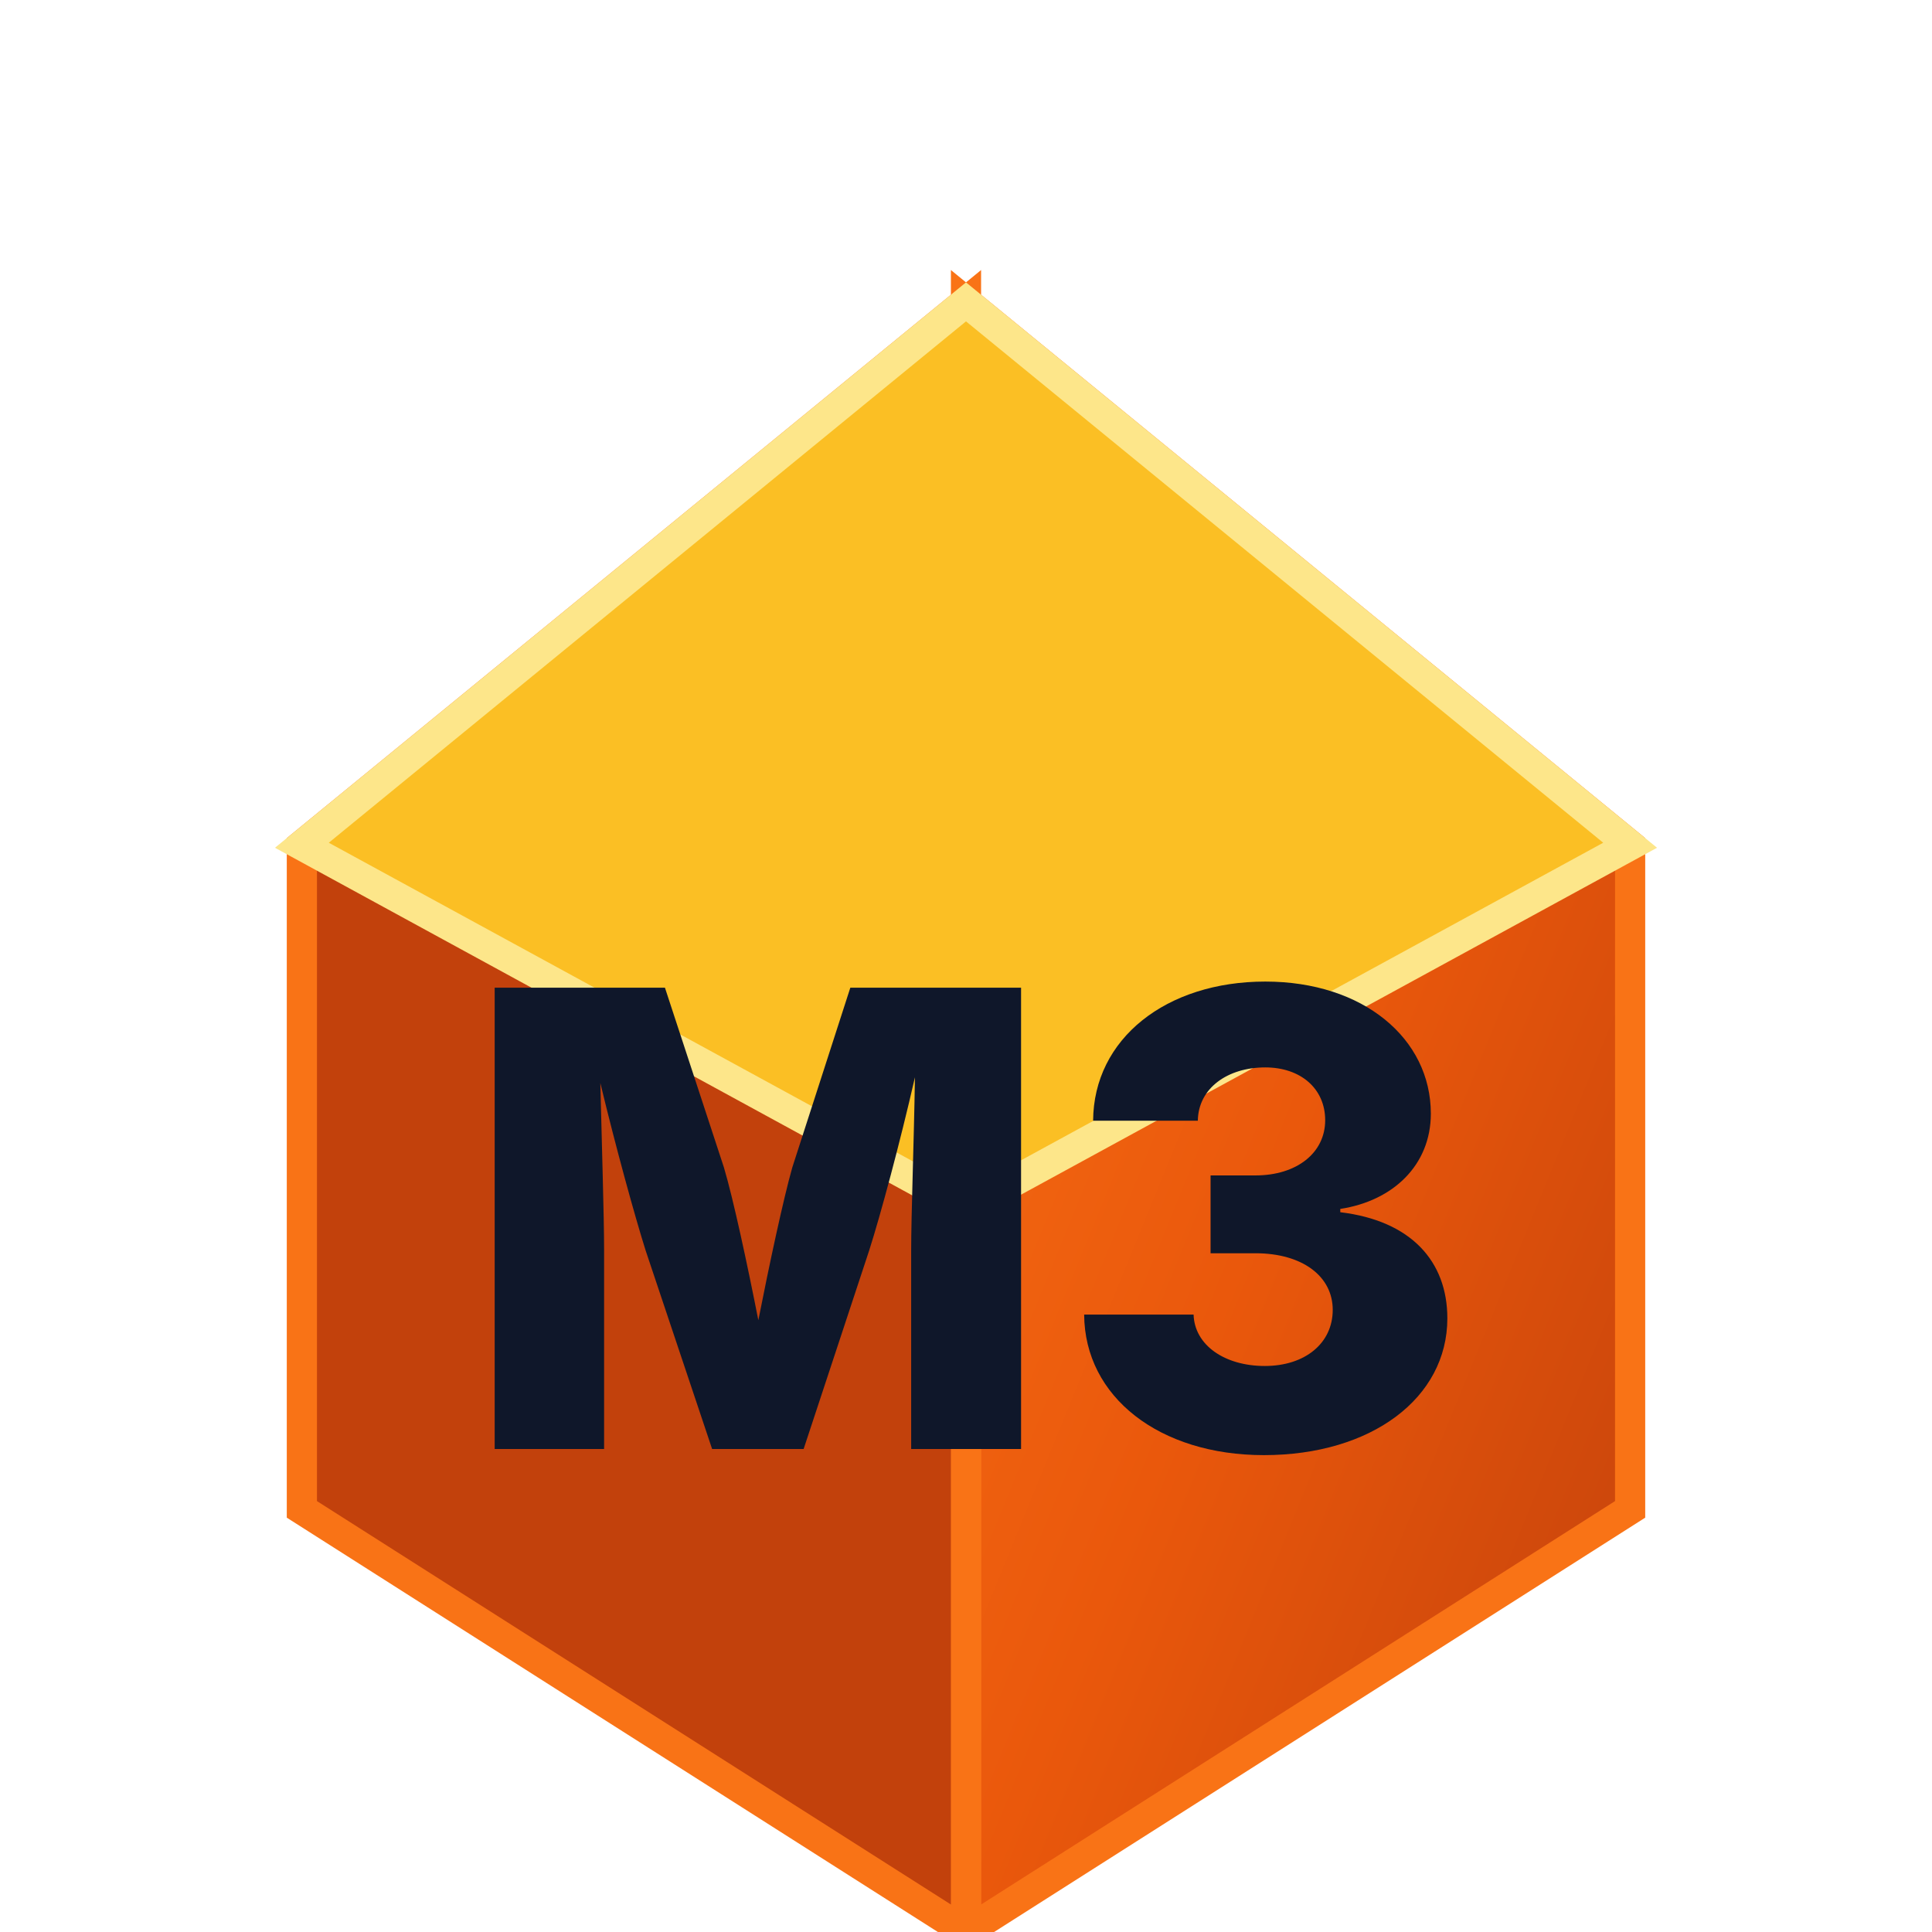
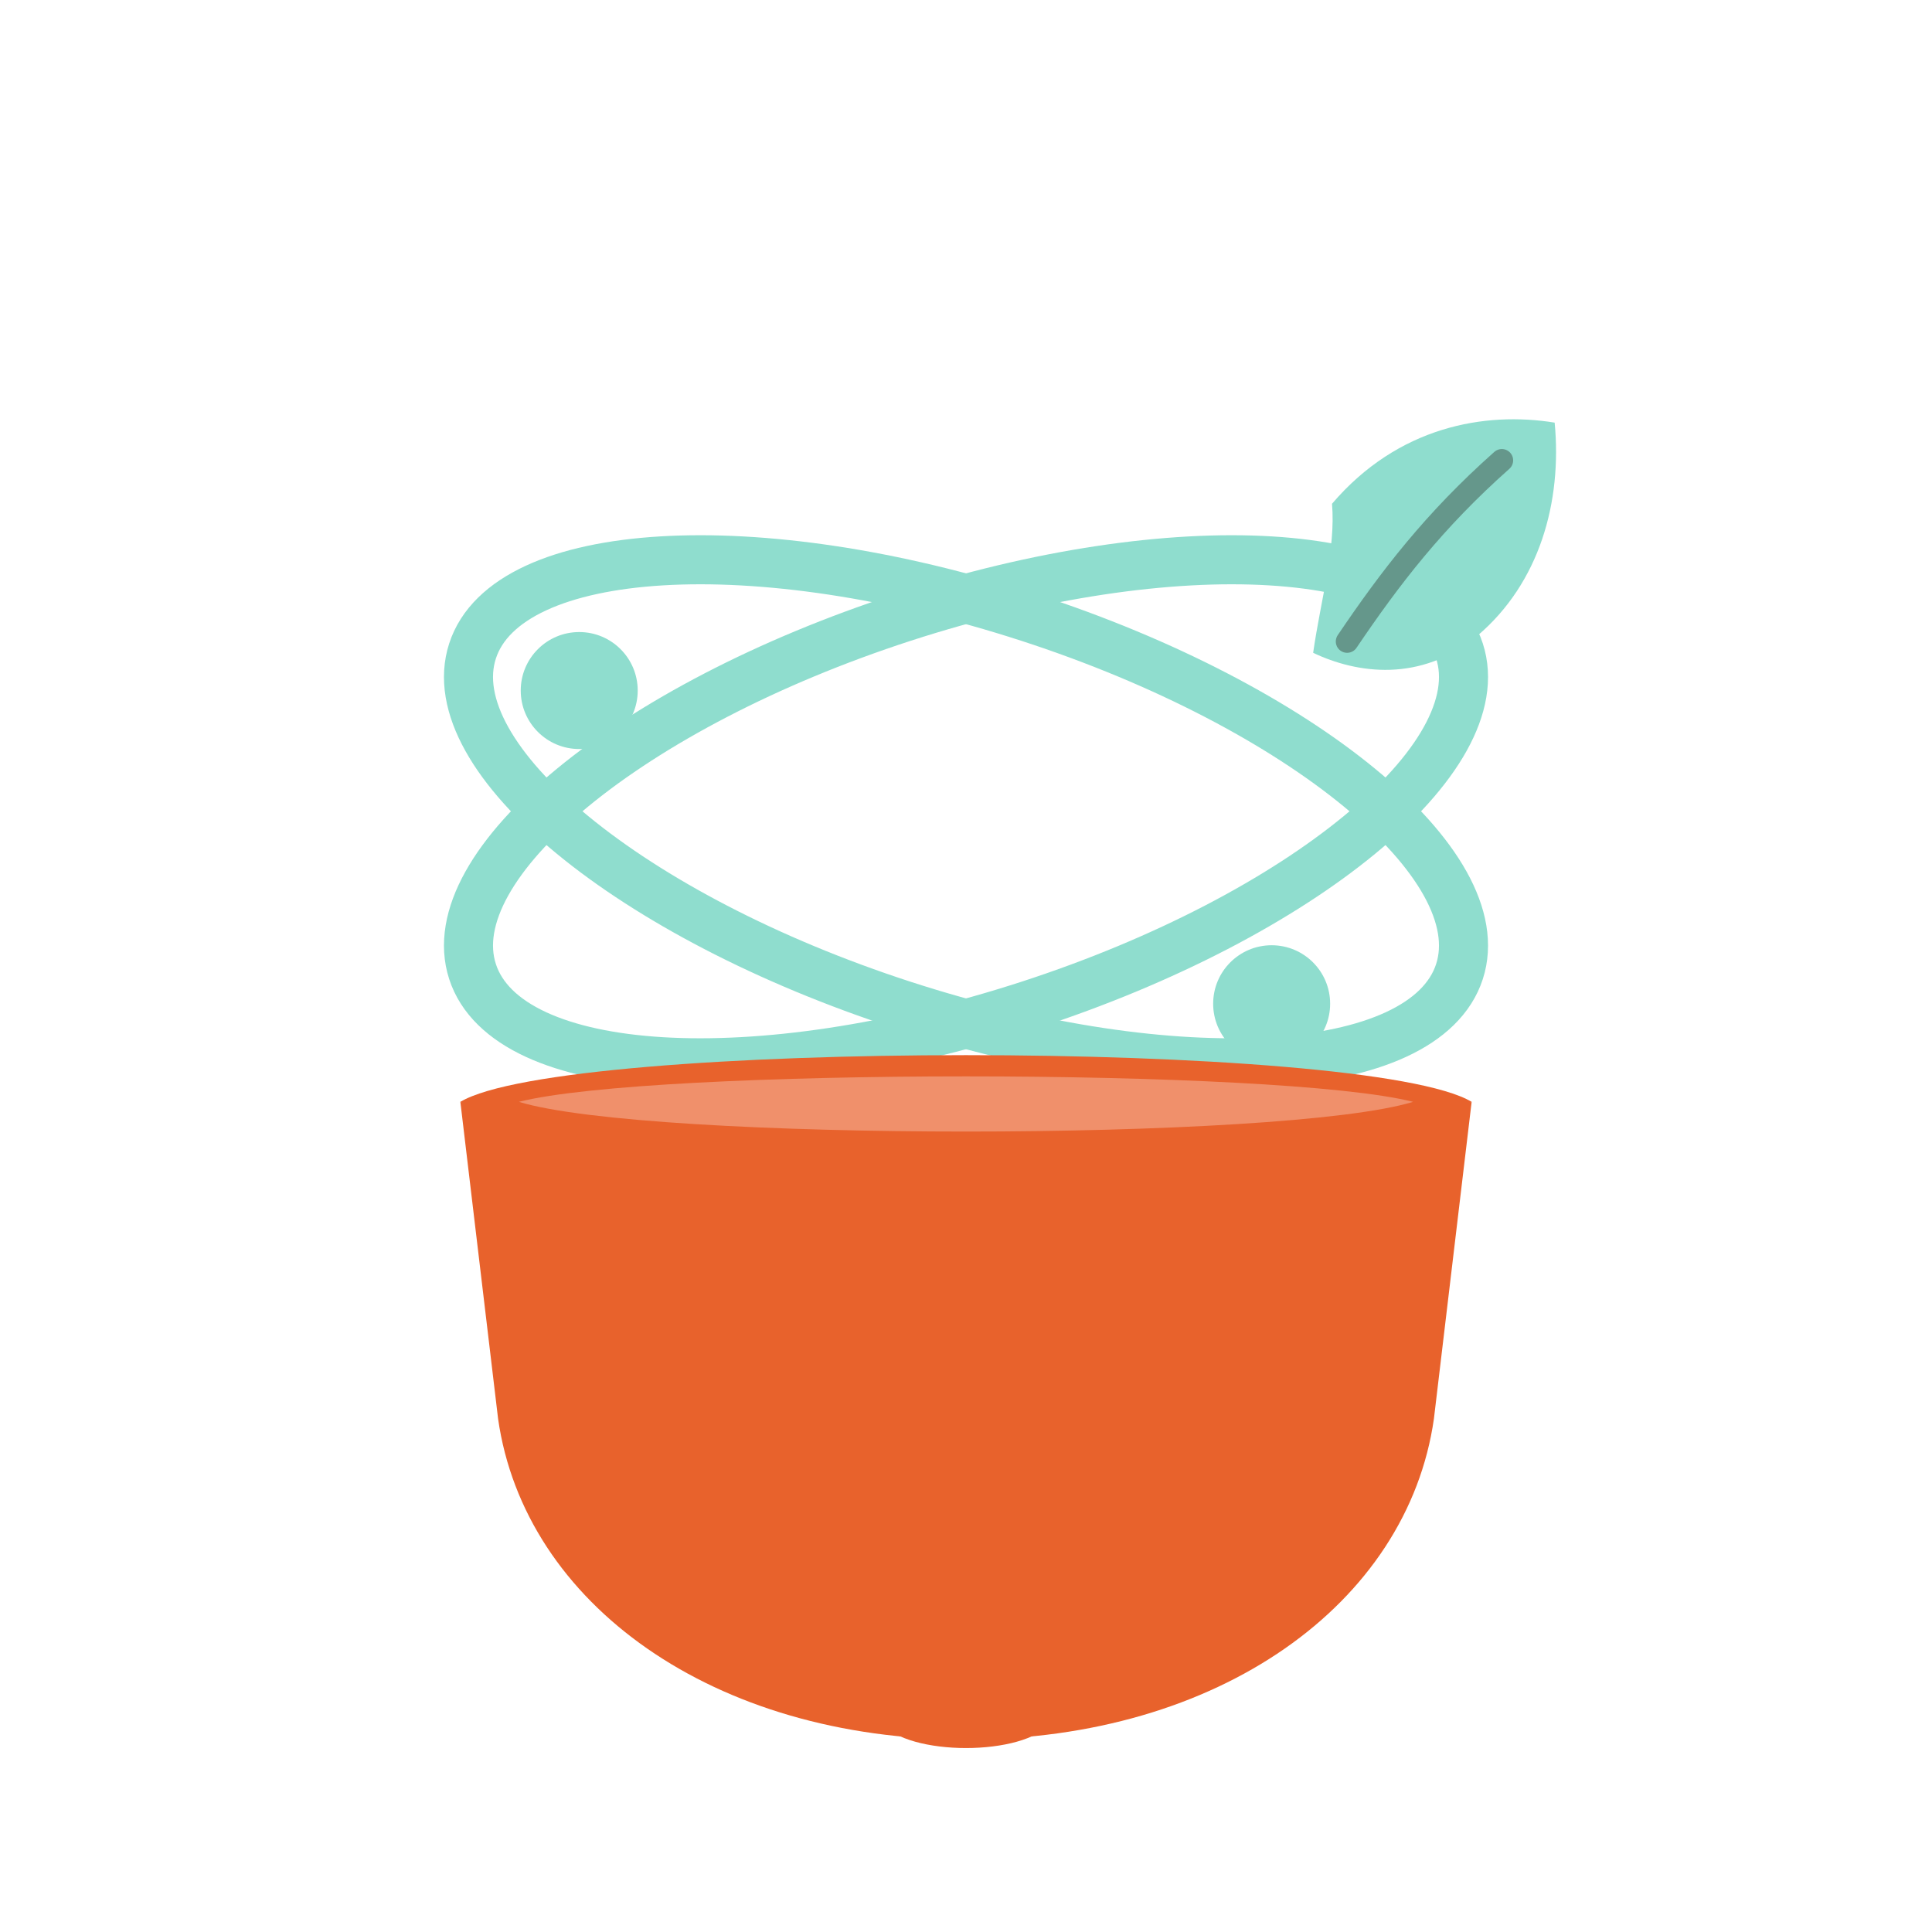
- <svg xmlns="http://www.w3.org/2000/svg" viewBox="0 0 64 64">
-   <defs>
-     <linearGradient id="warmOrange" x1="0%" y1="0%" x2="100%" y2="100%">
-       <stop offset="0%" stop-color="#F97316" />
-       <stop offset="50%" stop-color="#EA580C" />
-       <stop offset="100%" stop-color="#C2410C" />
-     </linearGradient>
-   </defs>
-   <polygon points="10,28 32,10 54,28 54,50 32,64 10,50" fill="#7C2D12" />
-   <polygon points="32,10 54,28 54,50 32,64" fill="url(#warmOrange)" stroke="#F97316" stroke-width="1" />
-   <polygon points="10,28 32,10 32,64 10,50" fill="#C2410C" stroke="#F97316" stroke-width="1" />
-   <polygon points="32,10 54,28 32,40 10,28" fill="#FBBF24" stroke="#FDE68A" stroke-width="1" />
-   <text x="32" y="48" font-family="'Inter', sans-serif" font-size="21" font-weight="800" fill="#0F172A" text-anchor="middle">M3</text>
+ <svg xmlns="http://www.w3.org/2000/svg" viewBox="0 0 1024 1024" width="1024" height="1024">
+   <g fill="none" stroke="#8FDDCE" stroke-width="26" stroke-linecap="round">
+     <ellipse cx="512" cy="430" rx="275" ry="108" transform="rotate(18 512 430)" />
+     <ellipse cx="512" cy="430" rx="275" ry="108" transform="rotate(-18 512 430)" />
+   </g>
+   <circle cx="307" cy="366" r="31" fill="#8FDDCE" />
+   <circle cx="674" cy="532" r="31" fill="#8FDDCE" />
+   <path d="M706 267 C741 226 787 218 824 224 C828 266 816 309 783 337 C753 362 719 357 696 346 C700 318 708 291 706 267Z" fill="#8FDDCE" />
+   <path d="M714 340 C737 306 760 276 796 244" fill="none" stroke="#17140F" stroke-width="12" stroke-linecap="round" opacity="0.35" />
+   <path d="M244 584 C315 616 709 616 780 584 L760 752 C746 850 646 922 512 922 C378 922 278 850 264 752 Z" fill="#E8622C" />
+   <path d="M244 584 C299 551 725 551 780 584 C724 623 300 623 244 584Z" fill="#E8622C" />
+   <path d="M275 584 C344 605 680 605 749 584 C678 566 346 566 275 584Z" fill="#F0906B" />
+   <path d="M467 913 C481 931 543 931 557 913 C552 902 472 902 467 913Z" fill="#E8622C" />
</svg>
